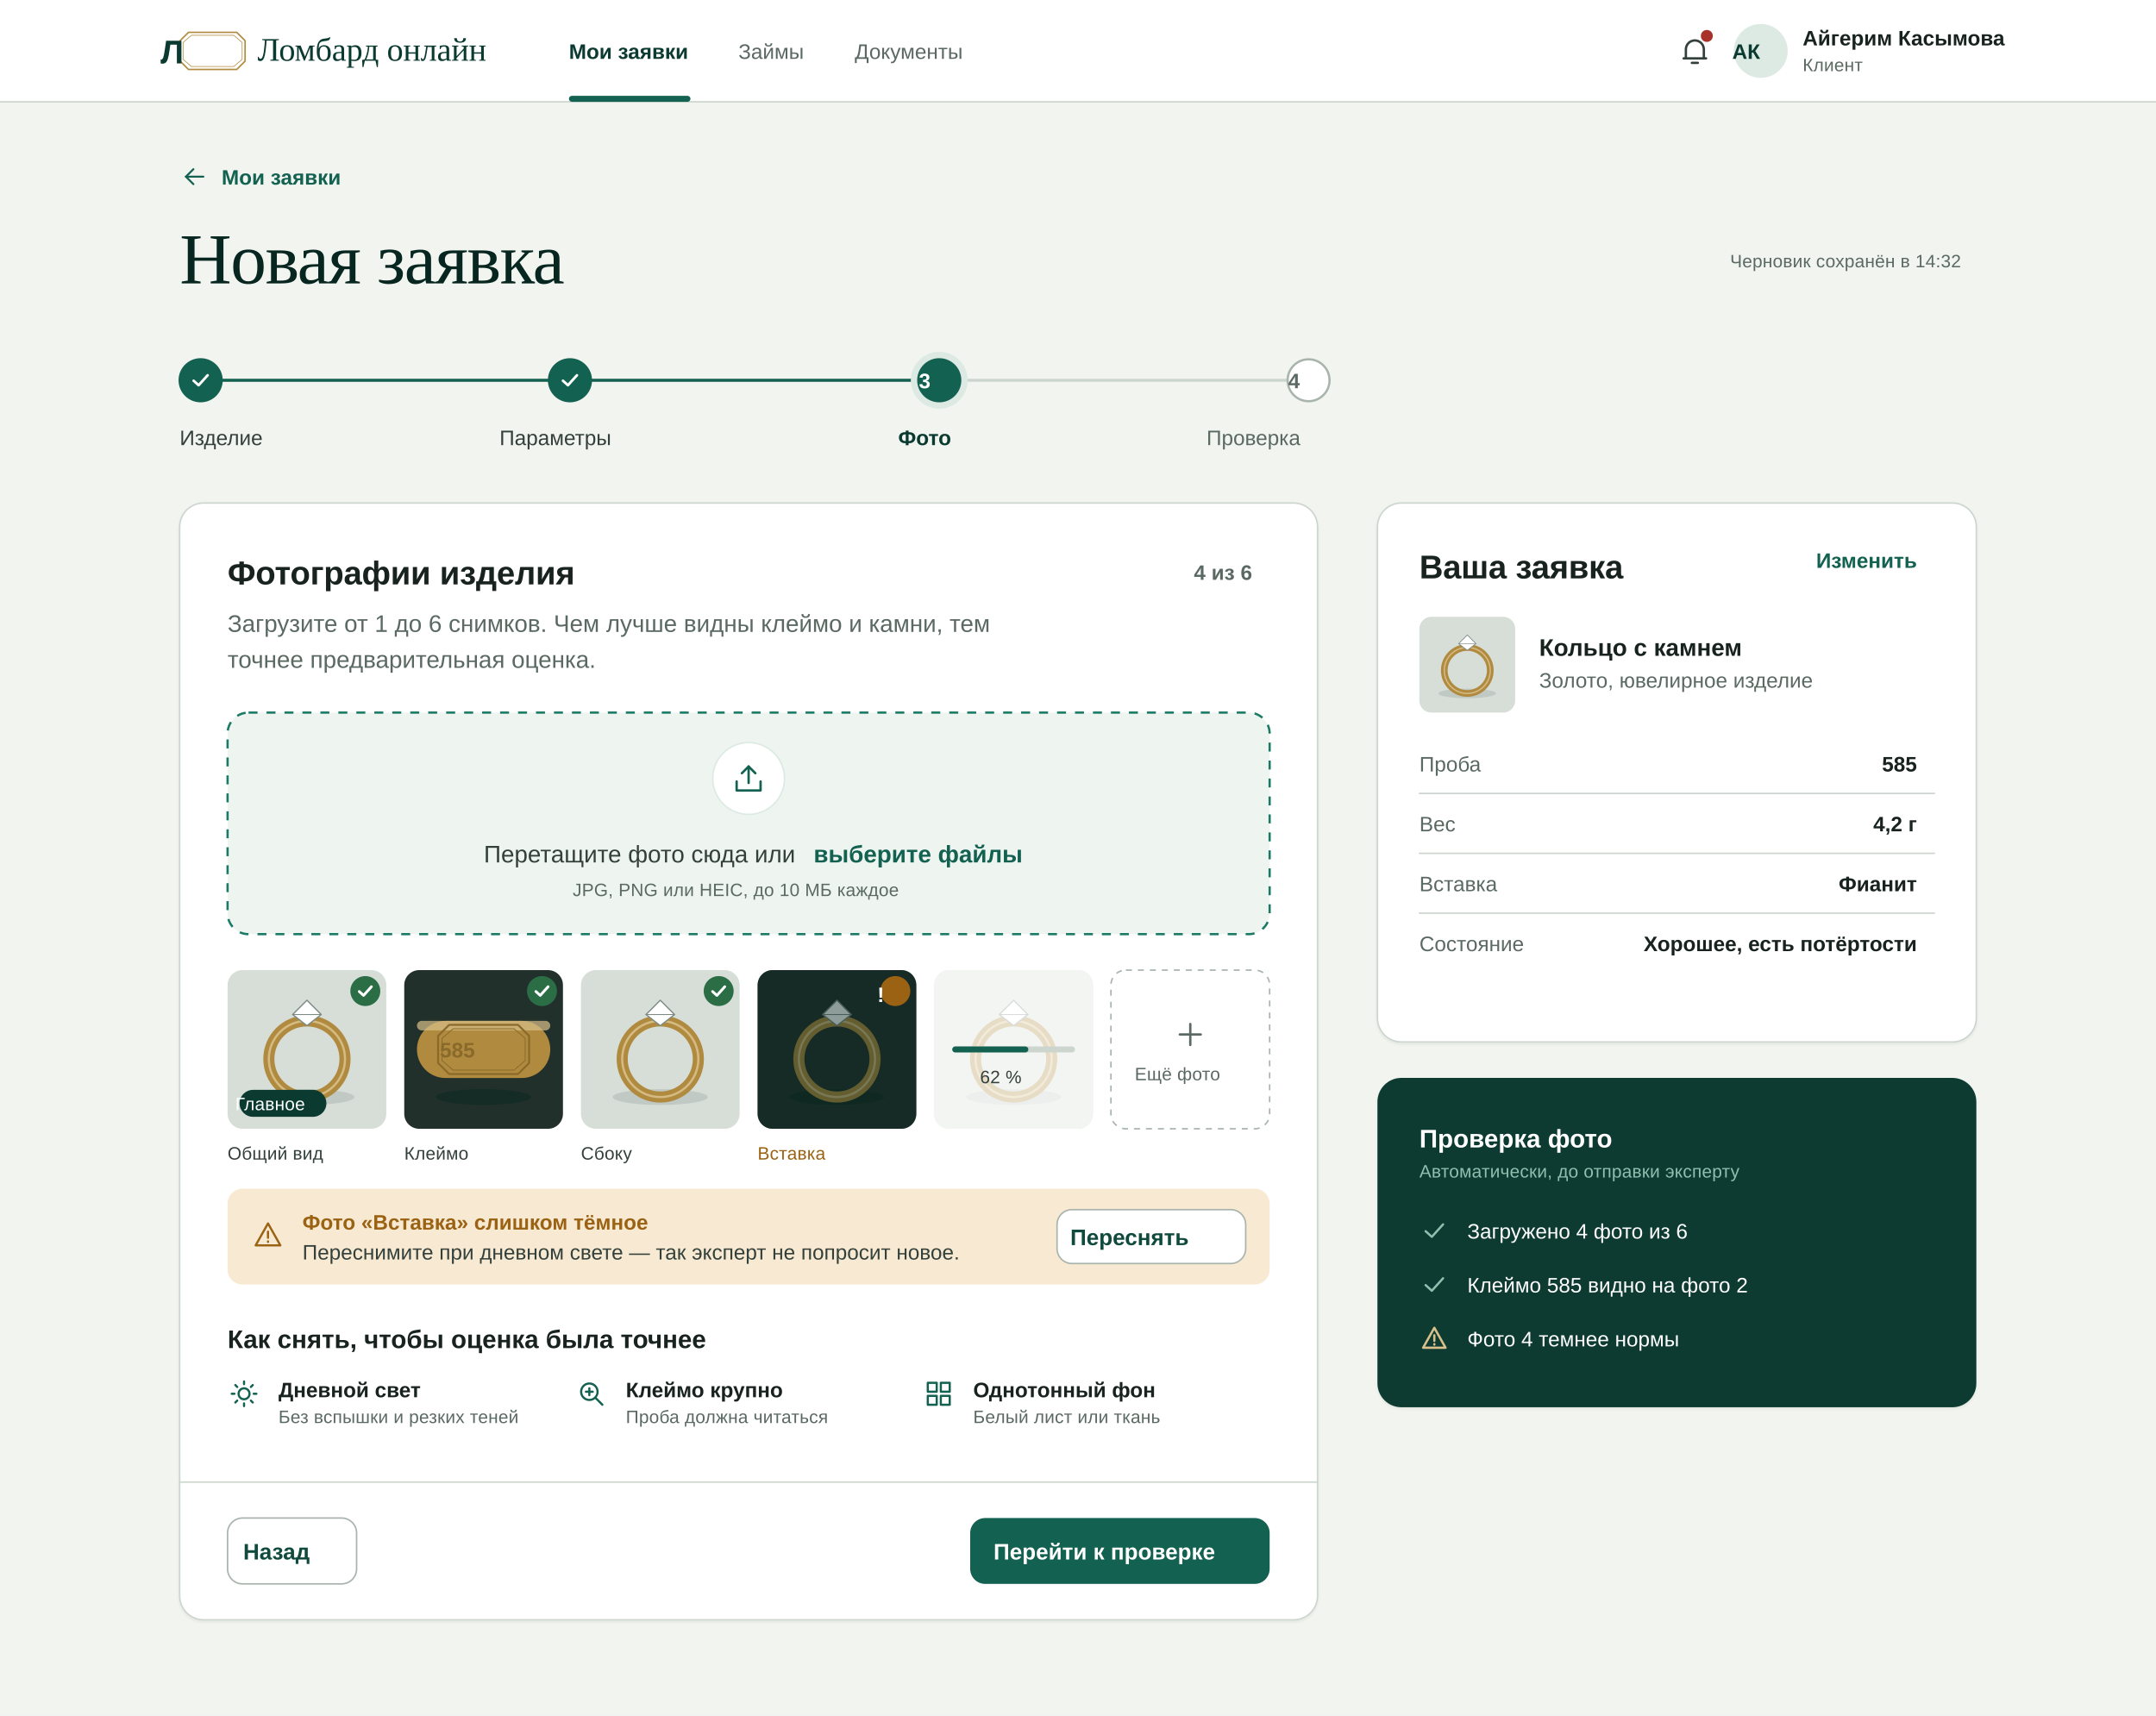
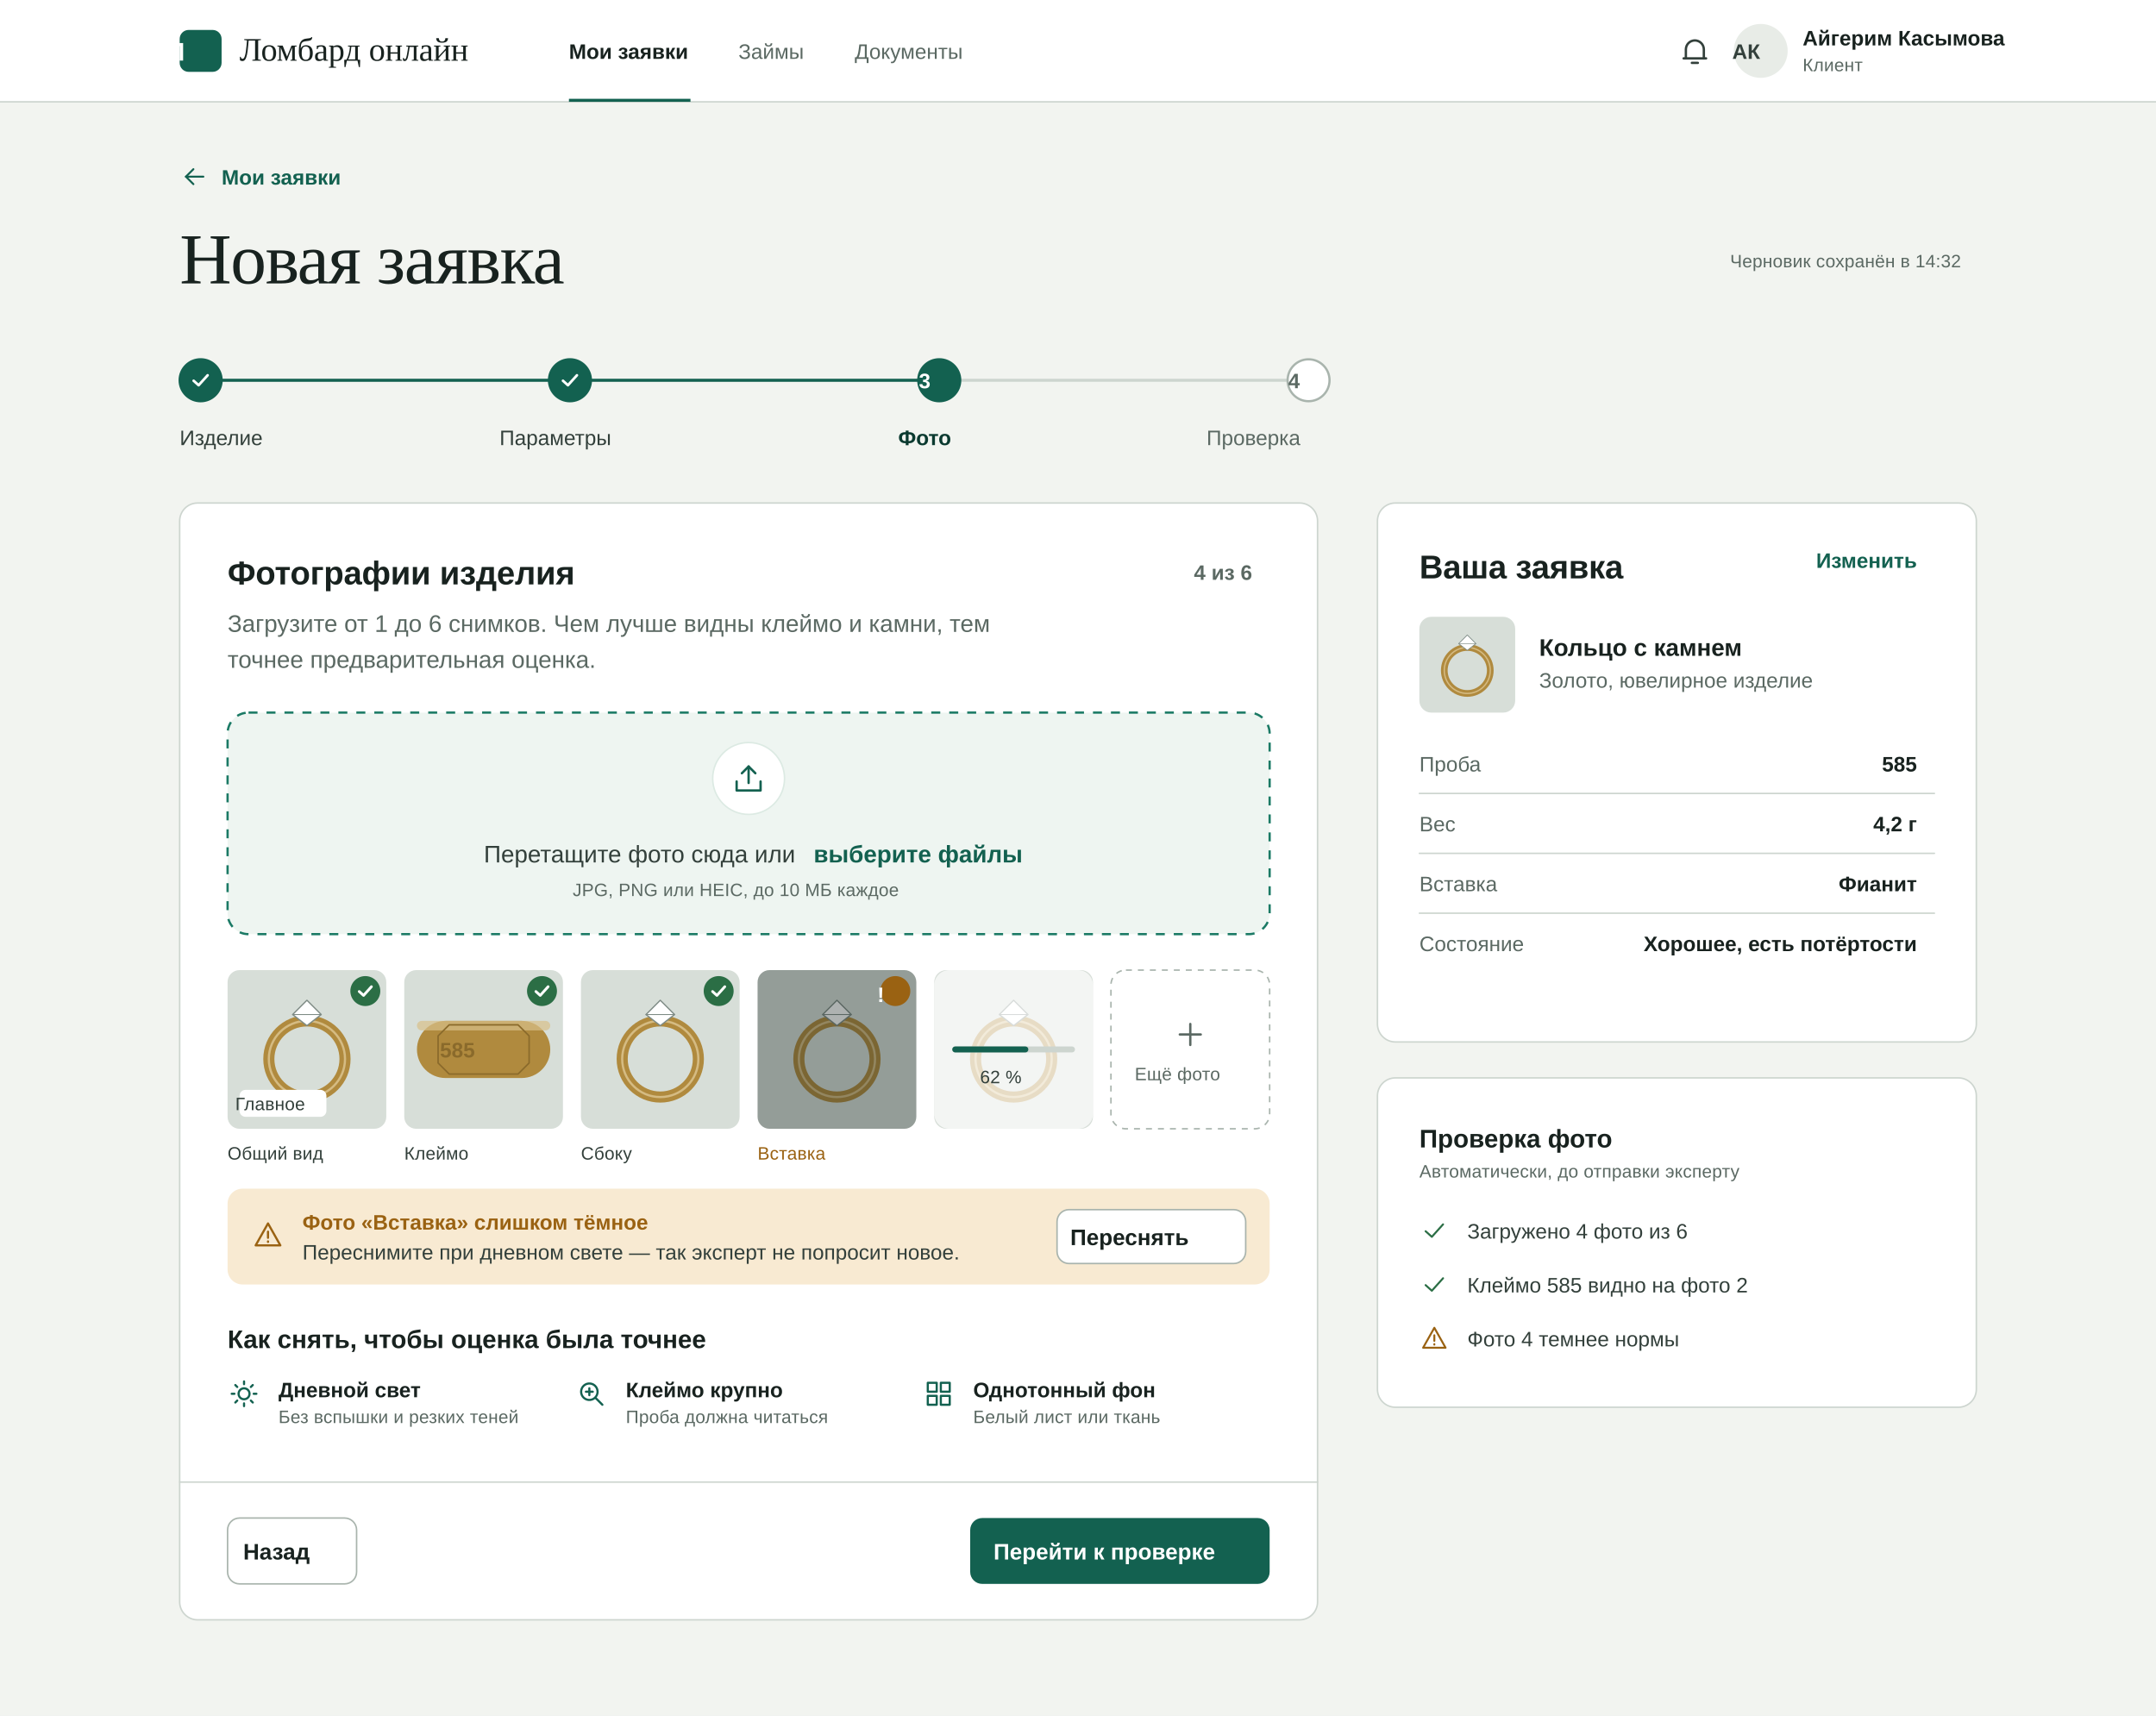
<svg xmlns="http://www.w3.org/2000/svg" width="1440" height="1146" viewBox="0 0 1440 1146">
  <defs>
    <style>@font-face{font-family:'Spectral';font-weight:300;src:url('../../fonts/Spectral-300.ttf') format('truetype');}
@font-face{font-family:'Spectral';font-weight:400;src:url('../../fonts/Spectral-400.ttf') format('truetype');}
@font-face{font-family:'Spectral';font-weight:500;src:url('../../fonts/Spectral-500.ttf') format('truetype');}
@font-face{font-family:'Spectral';font-weight:600;src:url('../../fonts/Spectral-600.ttf') format('truetype');}
@font-face{font-family:'Golos Text';font-weight:400;src:url('../../fonts/GolosText-400.ttf') format('truetype');}
@font-face{font-family:'Golos Text';font-weight:500;src:url('../../fonts/GolosText-500.ttf') format('truetype');}
@font-face{font-family:'Golos Text';font-weight:600;src:url('../../fonts/GolosText-600.ttf') format('truetype');}
@font-face{font-family:'Golos Text';font-weight:700;src:url('../../fonts/GolosText-700.ttf') format('truetype');}
text{font-kerning:normal;font-variant-numeric:lining-nums}</style>
-     <filter id="sh-card" x="-20%" y="-20%" width="140%" height="160%">
-       <feDropShadow dx="0" dy="1" stdDeviation="1" flood-color="#0B3A30" flood-opacity="0.08" />
-     </filter>
-     <filter id="sh-raised" x="-20%" y="-20%" width="140%" height="160%">
-       <feDropShadow dx="0" dy="12" stdDeviation="16" flood-color="#0B3A30" flood-opacity="0.14" />
-     </filter>
-     <filter id="sh-ticket" x="-20%" y="-20%" width="140%" height="160%">
-       <feDropShadow dx="0" dy="24" stdDeviation="24" flood-color="#072620" flood-opacity="0.22" />
-     </filter>
  </defs>
  <rect width="1440" height="1146" fill="#F2F4F0" />
  <g data-name="header">
    <rect x="0" y="0" width="1440" height="68" fill="#FFFFFF" />
    <path d="M0 68L1440 68" stroke-linecap="round" stroke-linejoin="round" fill="none" stroke="#CDD5CF" stroke-width="1" />
    <g data-name="logo">
-       <g data-name="hallmark/Л">
-         <path d="M125.88 21.6L158.12 21.6L163.7 27.18L163.7 40.82L158.12 46.4L125.88 46.4L120.3 40.82L120.3 27.18Z" stroke-linecap="round" stroke-linejoin="round" fill="none" stroke="#B08A3E" stroke-width="0.992" />
-         <path d="M127.86 23.58L156.14 23.58L161.72 28.37L161.72 39.63L156.14 44.42L127.86 44.42L122.28 39.63L122.28 28.37Z" stroke-linecap="round" stroke-linejoin="round" fill="none" stroke="#B08A3E" stroke-width="0.434" />
-         <text font-family="'Golos Text', 'Segoe UI', Arial, sans-serif" font-size="22" font-weight="600" letter-spacing="-0.11" text-anchor="middle" fill="#0B3A30" xml:space="preserve">
-           <tspan x="142" y="42.36">Л</tspan>
-         </text>
-       </g>
-       <text font-family="'Spectral', Georgia, 'Times New Roman', serif" font-size="22" font-weight="500" letter-spacing="-0.11" text-anchor="start" fill="#0B3A30" xml:space="preserve">
-         <tspan x="172" y="40.56">Ломбард онлайн</tspan>
+       <rect x="120" y="20" width="28" height="28" rx="6" fill="#136150" />
+       <text font-family="'Golos Text', 'Segoe UI', Arial, sans-serif" font-size="17" font-weight="600" letter-spacing="0" text-anchor="middle" fill="#FFFFFF" xml:space="preserve">
+         <tspan x="134" y="40.46">Л</tspan>
      </text>
-     </g>
-     <text font-family="'Golos Text', 'Segoe UI', Arial, sans-serif" font-size="14" font-weight="600" letter-spacing="0" text-anchor="start" fill="#0B3A30" xml:space="preserve">
+       <text font-family="'Spectral', Georgia, 'Times New Roman', serif" font-size="22" font-weight="500" letter-spacing="-0.11" text-anchor="start" fill="#18221F" xml:space="preserve">
+         <tspan x="160" y="40.56">Ломбард онлайн</tspan>
+       </text>
+     </g>
+     <text font-family="'Golos Text', 'Segoe UI', Arial, sans-serif" font-size="14" font-weight="600" letter-spacing="0" text-anchor="start" fill="#18221F" xml:space="preserve">
      <tspan x="380" y="39.32">Мои заявки</tspan>
    </text>
-     <rect x="380" y="64" width="81.17" height="4" rx="2" fill="#136150" />
+     <rect x="380" y="66" width="81.17" height="2" fill="#136150" />
    <text font-family="'Golos Text', 'Segoe UI', Arial, sans-serif" font-size="14" font-weight="400" letter-spacing="0" text-anchor="start" fill="#5B6963" xml:space="preserve">
      <tspan x="493.17" y="39.32">Займы</tspan>
    </text>
    <text font-family="'Golos Text', 'Segoe UI', Arial, sans-serif" font-size="14" font-weight="400" letter-spacing="0" text-anchor="start" fill="#5B6963" xml:space="preserve">
      <tspan x="570.88" y="39.32">Документы</tspan>
    </text>
    <g data-name="icon/bell">
      <path d="M1126 39L1126 33L1126 33L1126.12 31.83L1126.46 30.7L1127.01 29.67L1127.76 28.76L1128.67 28.01L1129.7 27.46L1130.83 27.12L1132 27L1133.17 27.12L1134.3 27.46L1135.33 28.01L1136.24 28.76L1136.99 29.67L1137.54 30.7L1137.88 31.83L1138 33L1138 39" stroke-linecap="round" stroke-linejoin="round" fill="none" stroke="#33403B" stroke-width="1.575" />
      <path d="M1124.5 39L1139.5 39" stroke-linecap="round" stroke-linejoin="round" fill="none" stroke="#33403B" stroke-width="1.575" />
      <path d="M1130 42L1134 42" stroke-linecap="round" stroke-linejoin="round" fill="none" stroke="#33403B" stroke-width="1.575" />
    </g>
-     <ellipse cx="1140" cy="24" rx="4" ry="4" fill="#A8322A" />
-     <ellipse cx="1176" cy="34" rx="18" ry="18" fill="#DCEAE3" />
-     <text font-family="'Golos Text', 'Segoe UI', Arial, sans-serif" font-size="14" font-weight="600" letter-spacing="0" text-anchor="middle" fill="#0B3A30" xml:space="preserve">
+     <ellipse cx="1176" cy="34" rx="18" ry="18" fill="#E8ECE7" />
+     <text font-family="'Golos Text', 'Segoe UI', Arial, sans-serif" font-size="14" font-weight="600" letter-spacing="0" text-anchor="middle" fill="#33403B" xml:space="preserve">
      <tspan x="1176" y="39.32">АК</tspan>
    </text>
    <text font-family="'Golos Text', 'Segoe UI', Arial, sans-serif" font-size="14" font-weight="600" letter-spacing="0" text-anchor="start" fill="#18221F" xml:space="preserve">
      <tspan x="1204" y="30.32">Айгерим Касымова</tspan>
    </text>
    <text font-family="'Golos Text', 'Segoe UI', Arial, sans-serif" font-size="12" font-weight="500" letter-spacing="0.12" text-anchor="start" fill="#5B6963" xml:space="preserve">
      <tspan x="1204" y="47.56">Клиент</tspan>
    </text>
  </g>
  <g data-name="icon/arrowLeft">
    <path d="M135.83 118L124.17 118" stroke-linecap="round" stroke-linejoin="round" fill="none" stroke="#136150" stroke-width="1.312" />
    <path d="M129.17 113L124.17 118L129.17 123" stroke-linecap="round" stroke-linejoin="round" fill="none" stroke="#136150" stroke-width="1.312" />
  </g>
  <text font-family="'Golos Text', 'Segoe UI', Arial, sans-serif" font-size="14" font-weight="600" letter-spacing="0" text-anchor="start" fill="#136150" xml:space="preserve">
    <tspan x="148" y="123.32">Мои заявки</tspan>
  </text>
-   <text font-family="'Spectral', Georgia, 'Times New Roman', serif" font-size="48" font-weight="400" letter-spacing="-0.72" text-anchor="start" fill="#072620" xml:space="preserve">
+   <text font-family="'Spectral', Georgia, 'Times New Roman', serif" font-size="48" font-weight="400" letter-spacing="-0.72" text-anchor="start" fill="#18221F" xml:space="preserve">
    <tspan x="120" y="189.3">Новая заявка</tspan>
  </text>
  <text font-family="'Golos Text', 'Segoe UI', Arial, sans-serif" font-size="12" font-weight="500" letter-spacing="0.12" text-anchor="end" fill="#5B6963" xml:space="preserve">
    <tspan x="1320" y="178.56">Черновик сохранён в 14:32</tspan>
  </text>
  <g data-name="stepper">
    <path d="M134 254L874 254" stroke-linecap="round" stroke-linejoin="round" fill="none" stroke="#CDD5CF" stroke-width="2" />
    <path d="M134 254L627.33 254" stroke-linecap="round" stroke-linejoin="round" fill="none" stroke="#136150" stroke-width="2" />
    <ellipse cx="134" cy="254" rx="14" ry="14" fill="#136150" stroke="#136150" stroke-width="1.5" />
    <g data-name="icon/check">
      <path d="M129.33 254.33L132.67 257.33L138.67 250.67" stroke-linecap="round" stroke-linejoin="round" fill="none" stroke="#FFFFFF" stroke-width="1.725" />
    </g>
    <text font-family="'Golos Text', 'Segoe UI', Arial, sans-serif" font-size="14" font-weight="400" letter-spacing="0" text-anchor="start" fill="#33403B" xml:space="preserve">
      <tspan x="120" y="297.32">Изделие</tspan>
    </text>
    <ellipse cx="380.67" cy="254" rx="14" ry="14" fill="#136150" stroke="#136150" stroke-width="1.5" />
    <g data-name="icon/check">
      <path d="M376 254.33L379.33 257.33L385.33 250.67" stroke-linecap="round" stroke-linejoin="round" fill="none" stroke="#FFFFFF" stroke-width="1.725" />
    </g>
    <text font-family="'Golos Text', 'Segoe UI', Arial, sans-serif" font-size="14" font-weight="400" letter-spacing="0" text-anchor="middle" fill="#33403B" xml:space="preserve">
      <tspan x="380.67" y="297.32">Параметры</tspan>
    </text>
-     <ellipse cx="627.33" cy="254" rx="19" ry="19" fill="#DCEAE3" />
    <ellipse cx="627.33" cy="254" rx="14" ry="14" fill="#136150" stroke="#136150" stroke-width="1.5" />
    <text font-family="'Golos Text', 'Segoe UI', Arial, sans-serif" font-size="14" font-weight="600" letter-spacing="0" text-anchor="middle" fill="#FFFFFF" xml:space="preserve">
      <tspan x="627.33" y="259.32">3</tspan>
    </text>
    <text font-family="'Golos Text', 'Segoe UI', Arial, sans-serif" font-size="14" font-weight="600" letter-spacing="0" text-anchor="middle" fill="#0B3A30" xml:space="preserve">
      <tspan x="627.33" y="297.32">Фото</tspan>
    </text>
    <ellipse cx="874" cy="254" rx="14" ry="14" fill="#FFFFFF" stroke="#A9B4AD" stroke-width="1.5" />
    <text font-family="'Golos Text', 'Segoe UI', Arial, sans-serif" font-size="14" font-weight="600" letter-spacing="0" text-anchor="middle" fill="#5B6963" xml:space="preserve">
      <tspan x="874" y="259.32">4</tspan>
    </text>
    <text font-family="'Golos Text', 'Segoe UI', Arial, sans-serif" font-size="14" font-weight="400" letter-spacing="0" text-anchor="end" fill="#5B6963" xml:space="preserve">
      <tspan x="888" y="297.32">Проверка</tspan>
    </text>
  </g>
-   <rect x="120" y="336" width="760" height="746" rx="16" fill="#FFFFFF" stroke="#CDD5CF" stroke-width="1" filter="url(#sh-card)" />
+   <rect x="120" y="336" width="760" height="746" rx="12" fill="#FFFFFF" stroke="#CDD5CF" stroke-width="1" />
  <text font-family="'Golos Text', 'Segoe UI', Arial, sans-serif" font-size="22" font-weight="600" letter-spacing="-0.11" text-anchor="start" fill="#18221F" xml:space="preserve">
    <tspan x="152" y="390.36">Фотографии изделия</tspan>
  </text>
  <text font-family="'Golos Text', 'Segoe UI', Arial, sans-serif" font-size="14" font-weight="600" letter-spacing="0" text-anchor="end" fill="#5B6963" xml:space="preserve">
    <tspan x="848" y="387.32">4 из 6</tspan>
  </text>
  <text font-family="'Golos Text', 'Segoe UI', Arial, sans-serif" font-size="16" font-weight="400" letter-spacing="0" text-anchor="start" fill="#5B6963" xml:space="preserve">
    <tspan x="152" y="422.08">Загрузите от 1 до 6 снимков. Чем лучше видны клеймо и камни, тем</tspan>
    <tspan x="152" dy="24">точнее предварительная оценка.</tspan>
  </text>
  <g data-name="dropzone">
    <rect x="152" y="476" width="696" height="148" rx="14" fill="#EEF5F1" stroke="#1B7A65" stroke-width="1.5" stroke-dasharray="6 6" />
    <ellipse cx="500" cy="520" rx="24" ry="24" fill="#FFFFFF" stroke="#DCEAE3" stroke-width="1" />
    <g data-name="icon/upload">
      <path d="M500 523L500 512" stroke-linecap="round" stroke-linejoin="round" fill="none" stroke="#136150" stroke-width="1.575" />
      <path d="M495.5 516.5L500 512L504.5 516.5" stroke-linecap="round" stroke-linejoin="round" fill="none" stroke="#136150" stroke-width="1.575" />
      <path d="M492 522L492 528L508 528L508 522" stroke-linecap="round" stroke-linejoin="round" fill="none" stroke="#136150" stroke-width="1.575" />
    </g>
    <text font-family="'Golos Text', 'Segoe UI', Arial, sans-serif" font-size="16" font-weight="400" letter-spacing="0" text-anchor="start" fill="#33403B" xml:space="preserve">
      <tspan x="323.15" y="576.08">Перетащите фото сюда или </tspan>
    </text>
    <text font-family="'Golos Text', 'Segoe UI', Arial, sans-serif" font-size="16" font-weight="600" letter-spacing="0" text-anchor="start" fill="#136150" xml:space="preserve">
      <tspan x="543.39" y="576.08">выберите файлы</tspan>
    </text>
    <text font-family="'Golos Text', 'Segoe UI', Arial, sans-serif" font-size="12" font-weight="500" letter-spacing="0.12" text-anchor="middle" fill="#5B6963" xml:space="preserve">
      <tspan x="500" y="598.56">JPG, PNG или HEIC, до 10 МБ каждое</tspan>
    </text>
  </g>
  <g data-name="thumbs">
    <g data-name="photo/ring">
-       <rect x="152" y="648" width="106" height="106" rx="10" fill="#D7DED8" />
-       <ellipse cx="205" cy="732.8" rx="31.8" ry="5.3" fill="#A9B4AD" opacity="0.5" />
+       <rect x="152" y="648" width="106" height="106" rx="8" fill="#D7DED8" />
      <ellipse cx="205" cy="707.36" rx="25.44" ry="25.44" fill="none" stroke="#B08A3E" stroke-width="7.42" />
      <ellipse cx="205" cy="707.36" rx="25.44" ry="25.44" fill="none" stroke="#D9C08A" stroke-width="1.484" opacity="0.9" />
      <path d="M195.46 677.68L205 668.14L214.54 677.68L205 685.1Z" stroke-linecap="round" stroke-linejoin="round" fill="#FFFFFF" stroke="#7E8B85" stroke-width="0.848" />
      <path d="M195.46 677.68L214.54 677.68" stroke-linecap="round" stroke-linejoin="round" fill="none" stroke="#7E8B85" stroke-width="0.636" />
    </g>
    <ellipse cx="244" cy="662" rx="10" ry="10" fill="#2B6E45" />
    <g data-name="icon/check">
      <path d="M239.92 662.29L242.83 664.92L248.08 659.08" stroke-linecap="round" stroke-linejoin="round" fill="none" stroke="#FFFFFF" stroke-width="1.8" />
    </g>
-     <rect x="160" y="728" width="58" height="18" rx="9" fill="#0B3A30" />
-     <text font-family="'Golos Text', 'Segoe UI', Arial, sans-serif" font-size="12" font-weight="500" letter-spacing="0.12" text-anchor="middle" fill="#FFFFFF" xml:space="preserve">
+     <rect x="160" y="728" width="58" height="18" rx="4" fill="#FFFFFF" />
+     <text font-family="'Golos Text', 'Segoe UI', Arial, sans-serif" font-size="12" font-weight="500" letter-spacing="0.12" text-anchor="middle" fill="#33403B" xml:space="preserve">
      <tspan x="189" y="741.56">Главное</tspan>
    </text>
    <text font-family="'Golos Text', 'Segoe UI', Arial, sans-serif" font-size="12" font-weight="500" letter-spacing="0.12" text-anchor="start" fill="#33403B" xml:space="preserve">
      <tspan x="152" y="774.56">Общий вид</tspan>
    </text>
    <g data-name="photo/stamp">
-       <rect x="270" y="648" width="106" height="106" rx="10" fill="#22302B" />
-       <ellipse cx="323" cy="732.8" rx="31.8" ry="5.3" fill="#072620" opacity="0.5" />
+       <rect x="270" y="648" width="106" height="106" rx="8" fill="#D7DED8" />
      <rect x="278.48" y="681.92" width="89.04" height="38.16" rx="19.08" fill="#B08A3E" />
      <rect x="278.48" y="681.92" width="89.04" height="6.36" rx="3.18" fill="#D9C08A" opacity="0.7" />
      <g data-name="hallmark/585">
-         <path d="M300 684.57L346 684.57L353.4 691.96L353.4 710.04L346 717.43L300 717.43L292.6 710.04L292.6 691.96Z" stroke-linecap="round" stroke-linejoin="round" fill="none" stroke="#8A6A2B" stroke-width="1.314" />
-         <path d="M302.63 687.2L343.37 687.2L350.77 693.54L350.77 708.46L343.37 714.8L302.63 714.8L295.23 708.46L295.23 693.54Z" stroke-linecap="round" stroke-linejoin="round" fill="none" stroke="#8A6A2B" stroke-width="0.575" />
+         <path d="M300 684.57L346 684.57L353.4 691.96L353.4 710.04L346 717.43L300 717.43L292.6 710.04L292.6 691.96Z" stroke-linecap="round" stroke-linejoin="round" fill="none" stroke="#8A6A2B" stroke-width="1.027" />
        <text font-family="'Golos Text', 'Segoe UI', Arial, sans-serif" font-size="14" font-weight="600" letter-spacing="0" text-anchor="middle" fill="#8A6A2B" xml:space="preserve">
          <tspan x="323" y="706.32">585</tspan>
        </text>
      </g>
    </g>
    <ellipse cx="362" cy="662" rx="10" ry="10" fill="#2B6E45" />
    <g data-name="icon/check">
      <path d="M357.92 662.29L360.83 664.92L366.08 659.08" stroke-linecap="round" stroke-linejoin="round" fill="none" stroke="#FFFFFF" stroke-width="1.8" />
    </g>
    <text font-family="'Golos Text', 'Segoe UI', Arial, sans-serif" font-size="12" font-weight="500" letter-spacing="0.12" text-anchor="start" fill="#33403B" xml:space="preserve">
      <tspan x="270" y="774.56">Клеймо</tspan>
    </text>
    <g data-name="photo/ring">
-       <rect x="388" y="648" width="106" height="106" rx="10" fill="#D7DED8" />
-       <ellipse cx="441" cy="732.8" rx="31.8" ry="5.3" fill="#A9B4AD" opacity="0.5" />
+       <rect x="388" y="648" width="106" height="106" rx="8" fill="#D7DED8" />
      <ellipse cx="441" cy="707.36" rx="25.44" ry="25.44" fill="none" stroke="#B08A3E" stroke-width="7.42" />
      <ellipse cx="441" cy="707.36" rx="25.44" ry="25.44" fill="none" stroke="#D9C08A" stroke-width="1.484" opacity="0.9" />
      <path d="M431.46 677.68L441 668.14L450.54 677.68L441 685.1Z" stroke-linecap="round" stroke-linejoin="round" fill="#FFFFFF" stroke="#7E8B85" stroke-width="0.848" />
      <path d="M431.46 677.68L450.54 677.68" stroke-linecap="round" stroke-linejoin="round" fill="none" stroke="#7E8B85" stroke-width="0.636" />
    </g>
    <ellipse cx="480" cy="662" rx="10" ry="10" fill="#2B6E45" />
    <g data-name="icon/check">
      <path d="M475.92 662.29L478.83 664.92L484.08 659.08" stroke-linecap="round" stroke-linejoin="round" fill="none" stroke="#FFFFFF" stroke-width="1.8" />
    </g>
    <text font-family="'Golos Text', 'Segoe UI', Arial, sans-serif" font-size="12" font-weight="500" letter-spacing="0.12" text-anchor="start" fill="#33403B" xml:space="preserve">
      <tspan x="388" y="774.56">Сбоку</tspan>
    </text>
    <g data-name="photo/ring">
-       <rect x="506" y="648" width="106" height="106" rx="10" fill="#22302B" />
-       <ellipse cx="559" cy="732.8" rx="31.8" ry="5.3" fill="#072620" opacity="0.5" />
+       <rect x="506" y="648" width="106" height="106" rx="8" fill="#D7DED8" />
      <ellipse cx="559" cy="707.36" rx="25.44" ry="25.44" fill="none" stroke="#B08A3E" stroke-width="7.42" />
      <ellipse cx="559" cy="707.36" rx="25.44" ry="25.44" fill="none" stroke="#D9C08A" stroke-width="1.484" opacity="0.9" />
      <path d="M549.46 677.68L559 668.14L568.54 677.68L559 685.1Z" stroke-linecap="round" stroke-linejoin="round" fill="#FFFFFF" stroke="#7E8B85" stroke-width="0.848" />
      <path d="M549.46 677.68L568.54 677.68" stroke-linecap="round" stroke-linejoin="round" fill="none" stroke="#7E8B85" stroke-width="0.636" />
    </g>
-     <rect x="506" y="648" width="106" height="106" rx="10" fill="#072620" opacity="0.45" />
+     <rect x="506" y="648" width="106" height="106" rx="8" fill="#18221F" opacity="0.35" />
    <ellipse cx="598" cy="662" rx="10" ry="10" fill="#9A6212" />
    <text font-family="'Golos Text', 'Segoe UI', Arial, sans-serif" font-size="14" font-weight="600" letter-spacing="0" text-anchor="middle" fill="#FFFFFF" xml:space="preserve">
      <tspan x="598" y="669.32">!</tspan>
    </text>
    <text font-family="'Golos Text', 'Segoe UI', Arial, sans-serif" font-size="12" font-weight="500" letter-spacing="0.12" text-anchor="start" fill="#9A6212" xml:space="preserve">
      <tspan x="506" y="774.56">Вставка</tspan>
    </text>
    <g data-name="photo/ring">
-       <rect x="624" y="648" width="106" height="106" rx="10" fill="#D7DED8" />
-       <ellipse cx="677" cy="732.8" rx="31.8" ry="5.3" fill="#A9B4AD" opacity="0.5" />
+       <rect x="624" y="648" width="106" height="106" rx="8" fill="#D7DED8" />
      <ellipse cx="677" cy="707.36" rx="25.44" ry="25.44" fill="none" stroke="#B08A3E" stroke-width="7.42" />
      <ellipse cx="677" cy="707.36" rx="25.44" ry="25.44" fill="none" stroke="#D9C08A" stroke-width="1.484" opacity="0.9" />
      <path d="M667.46 677.68L677 668.14L686.54 677.68L677 685.1Z" stroke-linecap="round" stroke-linejoin="round" fill="#FFFFFF" stroke="#7E8B85" stroke-width="0.848" />
      <path d="M667.46 677.68L686.54 677.68" stroke-linecap="round" stroke-linejoin="round" fill="none" stroke="#7E8B85" stroke-width="0.636" />
    </g>
    <rect x="624" y="648" width="106" height="106" rx="10" fill="#FFFFFF" opacity="0.7" />
    <rect x="636" y="699" width="82" height="4" rx="2" fill="#CDD5CF" />
    <rect x="636" y="699" width="50.84" height="4" rx="2" fill="#136150" />
    <text font-family="'Golos Text', 'Segoe UI', Arial, sans-serif" font-size="12" font-weight="500" letter-spacing="0.12" text-anchor="middle" fill="#33403B" xml:space="preserve">
      <tspan x="677" y="723.56">62 %</tspan>
    </text>
    <rect x="742" y="648" width="106" height="106" rx="10" fill="#FFFFFF" stroke="#A9B4AD" stroke-width="1" stroke-dasharray="4 4" />
    <g data-name="icon/plus">
      <path d="M795 684L795 698" stroke-linecap="round" stroke-linejoin="round" fill="none" stroke="#5B6963" stroke-width="1.575" />
      <path d="M788 691L802 691" stroke-linecap="round" stroke-linejoin="round" fill="none" stroke="#5B6963" stroke-width="1.575" />
    </g>
    <text font-family="'Golos Text', 'Segoe UI', Arial, sans-serif" font-size="12" font-weight="500" letter-spacing="0.12" text-anchor="middle" fill="#5B6963" xml:space="preserve">
      <tspan x="795" y="721.56">Ещё фото</tspan>
    </text>
  </g>
  <g data-name="quality-warning">
    <rect x="152" y="794" width="696" height="64" rx="10" fill="#F8EAD2" />
    <g data-name="icon/alert">
      <path d="M179 817.21L187.25 831.88L170.75 831.88Z" stroke-linecap="round" stroke-linejoin="round" fill="none" stroke="#9A6212" stroke-width="1.444" />
      <path d="M179 822.71L179 826.83" stroke-linecap="round" stroke-linejoin="round" fill="none" stroke="#9A6212" stroke-width="1.444" />
      <path d="M179 829.22L179 829.58" stroke-linecap="round" stroke-linejoin="round" fill="none" stroke="#9A6212" stroke-width="1.444" />
    </g>
    <text font-family="'Golos Text', 'Segoe UI', Arial, sans-serif" font-size="14" font-weight="600" letter-spacing="0" text-anchor="start" fill="#9A6212" xml:space="preserve">
      <tspan x="202" y="821.32">Фото «Вставка» слишком тёмное</tspan>
    </text>
    <text font-family="'Golos Text', 'Segoe UI', Arial, sans-serif" font-size="14" font-weight="400" letter-spacing="0" text-anchor="start" fill="#33403B" xml:space="preserve">
      <tspan x="202" y="841.32">Переснимите при дневном свете — так эксперт не попросит новое.</tspan>
    </text>
    <g data-name="button/Переснять">
-       <rect x="706" y="808" width="126" height="36" rx="10" fill="#FFFFFF" stroke="#A9B4AD" stroke-width="1" />
-       <text font-family="'Golos Text', 'Segoe UI', Arial, sans-serif" font-size="15" font-weight="600" letter-spacing="0" text-anchor="middle" fill="#0F4A3D" xml:space="preserve">
+       <rect x="706" y="808" width="126" height="36" rx="8" fill="#FFFFFF" stroke="#A9B4AD" stroke-width="1" />
+       <text font-family="'Golos Text', 'Segoe UI', Arial, sans-serif" font-size="15" font-weight="600" letter-spacing="0" text-anchor="middle" fill="#18221F" xml:space="preserve">
        <tspan x="769" y="831.7">Переснять</tspan>
      </text>
    </g>
  </g>
  <text font-family="'Golos Text', 'Segoe UI', Arial, sans-serif" font-size="17" font-weight="600" letter-spacing="0" text-anchor="start" fill="#18221F" xml:space="preserve">
    <tspan x="152" y="900.46">Как снять, чтобы оценка была точнее</tspan>
  </text>
  <g data-name="icon/sun">
    <path d="M166.67 931L166.49 932.13L165.97 933.16L165.16 933.97L164.13 934.49L163 934.67L161.87 934.49L160.84 933.97L160.03 933.16L159.51 932.13L159.33 931L159.51 929.87L160.03 928.84L160.84 928.03L161.87 927.51L163 927.33L164.13 927.51L165.16 928.03L165.97 928.84L166.49 929.87L166.67 931Z" stroke-linecap="round" stroke-linejoin="round" fill="none" stroke="#136150" stroke-width="1.444" />
    <path d="M169.42 931L171.25 931" stroke-linecap="round" stroke-linejoin="round" fill="none" stroke="#136150" stroke-width="1.444" />
    <path d="M167.54 935.54L168.83 936.83" stroke-linecap="round" stroke-linejoin="round" fill="none" stroke="#136150" stroke-width="1.444" />
    <path d="M163 937.42L163 939.25" stroke-linecap="round" stroke-linejoin="round" fill="none" stroke="#136150" stroke-width="1.444" />
    <path d="M158.46 935.54L157.17 936.83" stroke-linecap="round" stroke-linejoin="round" fill="none" stroke="#136150" stroke-width="1.444" />
    <path d="M156.58 931L154.75 931" stroke-linecap="round" stroke-linejoin="round" fill="none" stroke="#136150" stroke-width="1.444" />
    <path d="M158.46 926.46L157.17 925.17" stroke-linecap="round" stroke-linejoin="round" fill="none" stroke="#136150" stroke-width="1.444" />
    <path d="M163 924.58L163 922.75" stroke-linecap="round" stroke-linejoin="round" fill="none" stroke="#136150" stroke-width="1.444" />
    <path d="M167.54 926.46L168.83 925.17" stroke-linecap="round" stroke-linejoin="round" fill="none" stroke="#136150" stroke-width="1.444" />
  </g>
  <text font-family="'Golos Text', 'Segoe UI', Arial, sans-serif" font-size="14" font-weight="600" letter-spacing="0" text-anchor="start" fill="#18221F" xml:space="preserve">
    <tspan x="186" y="933.32">Дневной свет</tspan>
  </text>
  <text font-family="'Golos Text', 'Segoe UI', Arial, sans-serif" font-size="12" font-weight="500" letter-spacing="0.12" text-anchor="start" fill="#5B6963" xml:space="preserve">
    <tspan x="186" y="950.56">Без вспышки и резких теней</tspan>
  </text>
  <g data-name="icon/zoom">
    <path d="M399.13 929.63L399 930.77L398.65 931.86L398.07 932.86L397.31 933.71L396.38 934.39L395.32 934.86L394.2 935.09L393.05 935.09L391.93 934.86L390.88 934.39L389.94 933.71L389.18 932.86L388.6 931.86L388.25 930.77L388.13 929.63L388.25 928.48L388.6 927.39L389.18 926.39L389.94 925.54L390.88 924.86L391.93 924.39L393.05 924.16L394.2 924.16L395.32 924.39L396.38 924.86L397.31 925.54L398.07 926.39L398.65 927.39L399 928.48L399.13 929.63Z" stroke-linecap="round" stroke-linejoin="round" fill="none" stroke="#136150" stroke-width="1.444" />
    <path d="M397.75 933.75L402.33 938.33" stroke-linecap="round" stroke-linejoin="round" fill="none" stroke="#136150" stroke-width="1.444" />
    <path d="M391.33 929.63L395.92 929.63" stroke-linecap="round" stroke-linejoin="round" fill="none" stroke="#136150" stroke-width="1.444" />
    <path d="M393.63 927.33L393.63 931.92" stroke-linecap="round" stroke-linejoin="round" fill="none" stroke="#136150" stroke-width="1.444" />
  </g>
  <text font-family="'Golos Text', 'Segoe UI', Arial, sans-serif" font-size="14" font-weight="600" letter-spacing="0" text-anchor="start" fill="#18221F" xml:space="preserve">
    <tspan x="418" y="933.32">Клеймо крупно</tspan>
  </text>
  <text font-family="'Golos Text', 'Segoe UI', Arial, sans-serif" font-size="12" font-weight="500" letter-spacing="0.12" text-anchor="start" fill="#5B6963" xml:space="preserve">
    <tspan x="418" y="950.56">Проба должна читаться</tspan>
  </text>
  <g data-name="icon/grid">
    <path d="M619.67 923.67L625.63 923.67L625.63 929.63L619.67 929.63Z" stroke-linecap="round" stroke-linejoin="round" fill="none" stroke="#136150" stroke-width="1.444" />
    <path d="M628.38 923.67L634.33 923.67L634.33 929.63L628.38 929.63Z" stroke-linecap="round" stroke-linejoin="round" fill="none" stroke="#136150" stroke-width="1.444" />
    <path d="M619.67 932.38L625.63 932.38L625.63 938.33L619.67 938.33Z" stroke-linecap="round" stroke-linejoin="round" fill="none" stroke="#136150" stroke-width="1.444" />
    <path d="M628.38 932.38L634.33 932.38L634.33 938.33L628.38 938.33Z" stroke-linecap="round" stroke-linejoin="round" fill="none" stroke="#136150" stroke-width="1.444" />
  </g>
  <text font-family="'Golos Text', 'Segoe UI', Arial, sans-serif" font-size="14" font-weight="600" letter-spacing="0" text-anchor="start" fill="#18221F" xml:space="preserve">
    <tspan x="650" y="933.32">Однотонный фон</tspan>
  </text>
  <text font-family="'Golos Text', 'Segoe UI', Arial, sans-serif" font-size="12" font-weight="500" letter-spacing="0.12" text-anchor="start" fill="#5B6963" xml:space="preserve">
    <tspan x="650" y="950.56">Белый лист или ткань</tspan>
  </text>
  <path d="M120 990L880 990" stroke-linecap="round" stroke-linejoin="round" fill="none" stroke="#CDD5CF" stroke-width="1" />
  <g data-name="button/Назад">
-     <rect x="152" y="1014" width="86.17" height="44" rx="10" fill="#FFFFFF" stroke="#A9B4AD" stroke-width="1" />
-     <text font-family="'Golos Text', 'Segoe UI', Arial, sans-serif" font-size="15" font-weight="600" letter-spacing="0" text-anchor="middle" fill="#0F4A3D" xml:space="preserve">
+     <rect x="152" y="1014" width="86.17" height="44" rx="8" fill="#FFFFFF" stroke="#A9B4AD" stroke-width="1" />
+     <text font-family="'Golos Text', 'Segoe UI', Arial, sans-serif" font-size="15" font-weight="600" letter-spacing="0" text-anchor="middle" fill="#18221F" xml:space="preserve">
      <tspan x="195.09" y="1041.7">Назад</tspan>
    </text>
  </g>
  <g data-name="button/Перейти к проверке">
-     <rect x="648" y="1014" width="200" height="44" rx="10" fill="#136150" />
+     <rect x="648" y="1014" width="200" height="44" rx="8" fill="#136150" />
    <text font-family="'Golos Text', 'Segoe UI', Arial, sans-serif" font-size="15" font-weight="600" letter-spacing="0" text-anchor="middle" fill="#FFFFFF" xml:space="preserve">
      <tspan x="748" y="1041.7">Перейти к проверке</tspan>
    </text>
  </g>
-   <rect x="920" y="336" width="400" height="360" rx="16" fill="#FFFFFF" stroke="#CDD5CF" stroke-width="1" filter="url(#sh-card)" />
+   <rect x="920" y="336" width="400" height="360" rx="12" fill="#FFFFFF" stroke="#CDD5CF" stroke-width="1" />
  <text font-family="'Golos Text', 'Segoe UI', Arial, sans-serif" font-size="22" font-weight="600" letter-spacing="-0.11" text-anchor="start" fill="#18221F" xml:space="preserve">
    <tspan x="948" y="386.36">Ваша заявка</tspan>
  </text>
  <g data-name="photo/ring">
    <rect x="948" y="412" width="64" height="64" rx="8" fill="#D7DED8" />
-     <ellipse cx="980" cy="463.2" rx="19.2" ry="3.2" fill="#A9B4AD" opacity="0.5" />
    <ellipse cx="980" cy="447.84" rx="15.36" ry="15.36" fill="none" stroke="#B08A3E" stroke-width="4.48" />
    <ellipse cx="980" cy="447.84" rx="15.36" ry="15.36" fill="none" stroke="#D9C08A" stroke-width="0.896" opacity="0.9" />
    <path d="M974.24 429.92L980 424.16L985.76 429.92L980 434.4Z" stroke-linecap="round" stroke-linejoin="round" fill="#FFFFFF" stroke="#7E8B85" stroke-width="0.512" />
    <path d="M974.24 429.92L985.76 429.92" stroke-linecap="round" stroke-linejoin="round" fill="none" stroke="#7E8B85" stroke-width="0.384" />
  </g>
  <text font-family="'Golos Text', 'Segoe UI', Arial, sans-serif" font-size="16" font-weight="600" letter-spacing="0" text-anchor="start" fill="#18221F" xml:space="preserve">
    <tspan x="1028" y="438.08">Кольцо с камнем</tspan>
  </text>
  <text font-family="'Golos Text', 'Segoe UI', Arial, sans-serif" font-size="14" font-weight="400" letter-spacing="0" text-anchor="start" fill="#5B6963" xml:space="preserve">
    <tspan x="1028" y="459.32">Золото, ювелирное изделие</tspan>
  </text>
  <text font-family="'Golos Text', 'Segoe UI', Arial, sans-serif" font-size="14" font-weight="400" letter-spacing="0" text-anchor="start" fill="#5B6963" xml:space="preserve">
    <tspan x="948" y="515.32">Проба</tspan>
  </text>
  <text font-family="'Golos Text', 'Segoe UI', Arial, sans-serif" font-size="14" font-weight="600" letter-spacing="0" text-anchor="end" fill="#18221F" xml:space="preserve">
    <tspan x="1292" y="515.32">585</tspan>
  </text>
  <path d="M948 530L1292 530" stroke-linecap="round" stroke-linejoin="round" fill="none" stroke="#CDD5CF" stroke-width="1" />
  <text font-family="'Golos Text', 'Segoe UI', Arial, sans-serif" font-size="14" font-weight="400" letter-spacing="0" text-anchor="start" fill="#5B6963" xml:space="preserve">
    <tspan x="948" y="555.32">Вес</tspan>
  </text>
  <text font-family="'Golos Text', 'Segoe UI', Arial, sans-serif" font-size="14" font-weight="600" letter-spacing="0" text-anchor="end" fill="#18221F" xml:space="preserve">
    <tspan x="1292" y="555.32">4,2 г</tspan>
  </text>
  <path d="M948 570L1292 570" stroke-linecap="round" stroke-linejoin="round" fill="none" stroke="#CDD5CF" stroke-width="1" />
  <text font-family="'Golos Text', 'Segoe UI', Arial, sans-serif" font-size="14" font-weight="400" letter-spacing="0" text-anchor="start" fill="#5B6963" xml:space="preserve">
    <tspan x="948" y="595.32">Вставка</tspan>
  </text>
  <text font-family="'Golos Text', 'Segoe UI', Arial, sans-serif" font-size="14" font-weight="600" letter-spacing="0" text-anchor="end" fill="#18221F" xml:space="preserve">
    <tspan x="1292" y="595.32">Фианит</tspan>
  </text>
  <path d="M948 610L1292 610" stroke-linecap="round" stroke-linejoin="round" fill="none" stroke="#CDD5CF" stroke-width="1" />
  <text font-family="'Golos Text', 'Segoe UI', Arial, sans-serif" font-size="14" font-weight="400" letter-spacing="0" text-anchor="start" fill="#5B6963" xml:space="preserve">
    <tspan x="948" y="635.32">Состояние</tspan>
  </text>
  <text font-family="'Golos Text', 'Segoe UI', Arial, sans-serif" font-size="14" font-weight="600" letter-spacing="0" text-anchor="end" fill="#18221F" xml:space="preserve">
    <tspan x="1292" y="635.32">Хорошее, есть потёртости</tspan>
  </text>
  <text font-family="'Golos Text', 'Segoe UI', Arial, sans-serif" font-size="14" font-weight="600" letter-spacing="0" text-anchor="end" fill="#136150" xml:space="preserve">
    <tspan x="1292" y="379.32">Изменить</tspan>
  </text>
-   <rect x="920" y="720" width="400" height="220" rx="16" fill="#0B3A30" filter="url(#sh-card)" />
-   <text font-family="'Golos Text', 'Segoe UI', Arial, sans-serif" font-size="17" font-weight="600" letter-spacing="0" text-anchor="start" fill="#FFFFFF" xml:space="preserve">
+   <rect x="920" y="720" width="400" height="220" rx="12" fill="#FFFFFF" stroke="#CDD5CF" stroke-width="1" />
+   <text font-family="'Golos Text', 'Segoe UI', Arial, sans-serif" font-size="17" font-weight="600" letter-spacing="0" text-anchor="start" fill="#18221F" xml:space="preserve">
    <tspan x="948" y="766.46">Проверка фото</tspan>
  </text>
-   <text font-family="'Golos Text', 'Segoe UI', Arial, sans-serif" font-size="12" font-weight="500" letter-spacing="0.12" text-anchor="start" fill="#8FBFAE" xml:space="preserve">
+   <text font-family="'Golos Text', 'Segoe UI', Arial, sans-serif" font-size="12" font-weight="500" letter-spacing="0.12" text-anchor="start" fill="#5B6963" xml:space="preserve">
    <tspan x="948" y="786.56">Автоматически, до отправки эксперту</tspan>
  </text>
  <g data-name="icon/check">
-     <path d="M952.17 822.42L956.33 826.17L963.83 817.83" stroke-linecap="round" stroke-linejoin="round" fill="none" stroke="#8FBFAE" stroke-width="1.5" />
-   </g>
-   <text font-family="'Golos Text', 'Segoe UI', Arial, sans-serif" font-size="14" font-weight="400" letter-spacing="0" text-anchor="start" fill="#FFFFFF" xml:space="preserve">
+     <path d="M952.17 822.42L956.33 826.17L963.83 817.83" stroke-linecap="round" stroke-linejoin="round" fill="none" stroke="#2B6E45" stroke-width="1.312" />
+   </g>
+   <text font-family="'Golos Text', 'Segoe UI', Arial, sans-serif" font-size="14" font-weight="400" letter-spacing="0" text-anchor="start" fill="#33403B" xml:space="preserve">
    <tspan x="980" y="827.32">Загружено 4 фото из 6</tspan>
  </text>
  <g data-name="icon/check">
-     <path d="M952.17 858.42L956.33 862.17L963.83 853.83" stroke-linecap="round" stroke-linejoin="round" fill="none" stroke="#8FBFAE" stroke-width="1.5" />
-   </g>
-   <text font-family="'Golos Text', 'Segoe UI', Arial, sans-serif" font-size="14" font-weight="400" letter-spacing="0" text-anchor="start" fill="#FFFFFF" xml:space="preserve">
+     <path d="M952.17 858.42L956.33 862.17L963.83 853.83" stroke-linecap="round" stroke-linejoin="round" fill="none" stroke="#2B6E45" stroke-width="1.312" />
+   </g>
+   <text font-family="'Golos Text', 'Segoe UI', Arial, sans-serif" font-size="14" font-weight="400" letter-spacing="0" text-anchor="start" fill="#33403B" xml:space="preserve">
    <tspan x="980" y="863.32">Клеймо 585 видно на фото 2</tspan>
  </text>
  <g data-name="icon/alert">
-     <path d="M958 886.92L965.5 900.25L950.5 900.25Z" stroke-linecap="round" stroke-linejoin="round" fill="none" stroke="#D9C08A" stroke-width="1.5" />
-     <path d="M958 891.92L958 895.67" stroke-linecap="round" stroke-linejoin="round" fill="none" stroke="#D9C08A" stroke-width="1.5" />
-     <path d="M958 897.83L958 898.17" stroke-linecap="round" stroke-linejoin="round" fill="none" stroke="#D9C08A" stroke-width="1.5" />
-   </g>
-   <text font-family="'Golos Text', 'Segoe UI', Arial, sans-serif" font-size="14" font-weight="400" letter-spacing="0" text-anchor="start" fill="#FFFFFF" xml:space="preserve">
+     <path d="M958 886.92L965.5 900.25L950.5 900.25Z" stroke-linecap="round" stroke-linejoin="round" fill="none" stroke="#9A6212" stroke-width="1.312" />
+     <path d="M958 891.92L958 895.67" stroke-linecap="round" stroke-linejoin="round" fill="none" stroke="#9A6212" stroke-width="1.312" />
+     <path d="M958 897.83L958 898.17" stroke-linecap="round" stroke-linejoin="round" fill="none" stroke="#9A6212" stroke-width="1.312" />
+   </g>
+   <text font-family="'Golos Text', 'Segoe UI', Arial, sans-serif" font-size="14" font-weight="400" letter-spacing="0" text-anchor="start" fill="#33403B" xml:space="preserve">
    <tspan x="980" y="899.32">Фото 4 темнее нормы</tspan>
  </text>
</svg>
